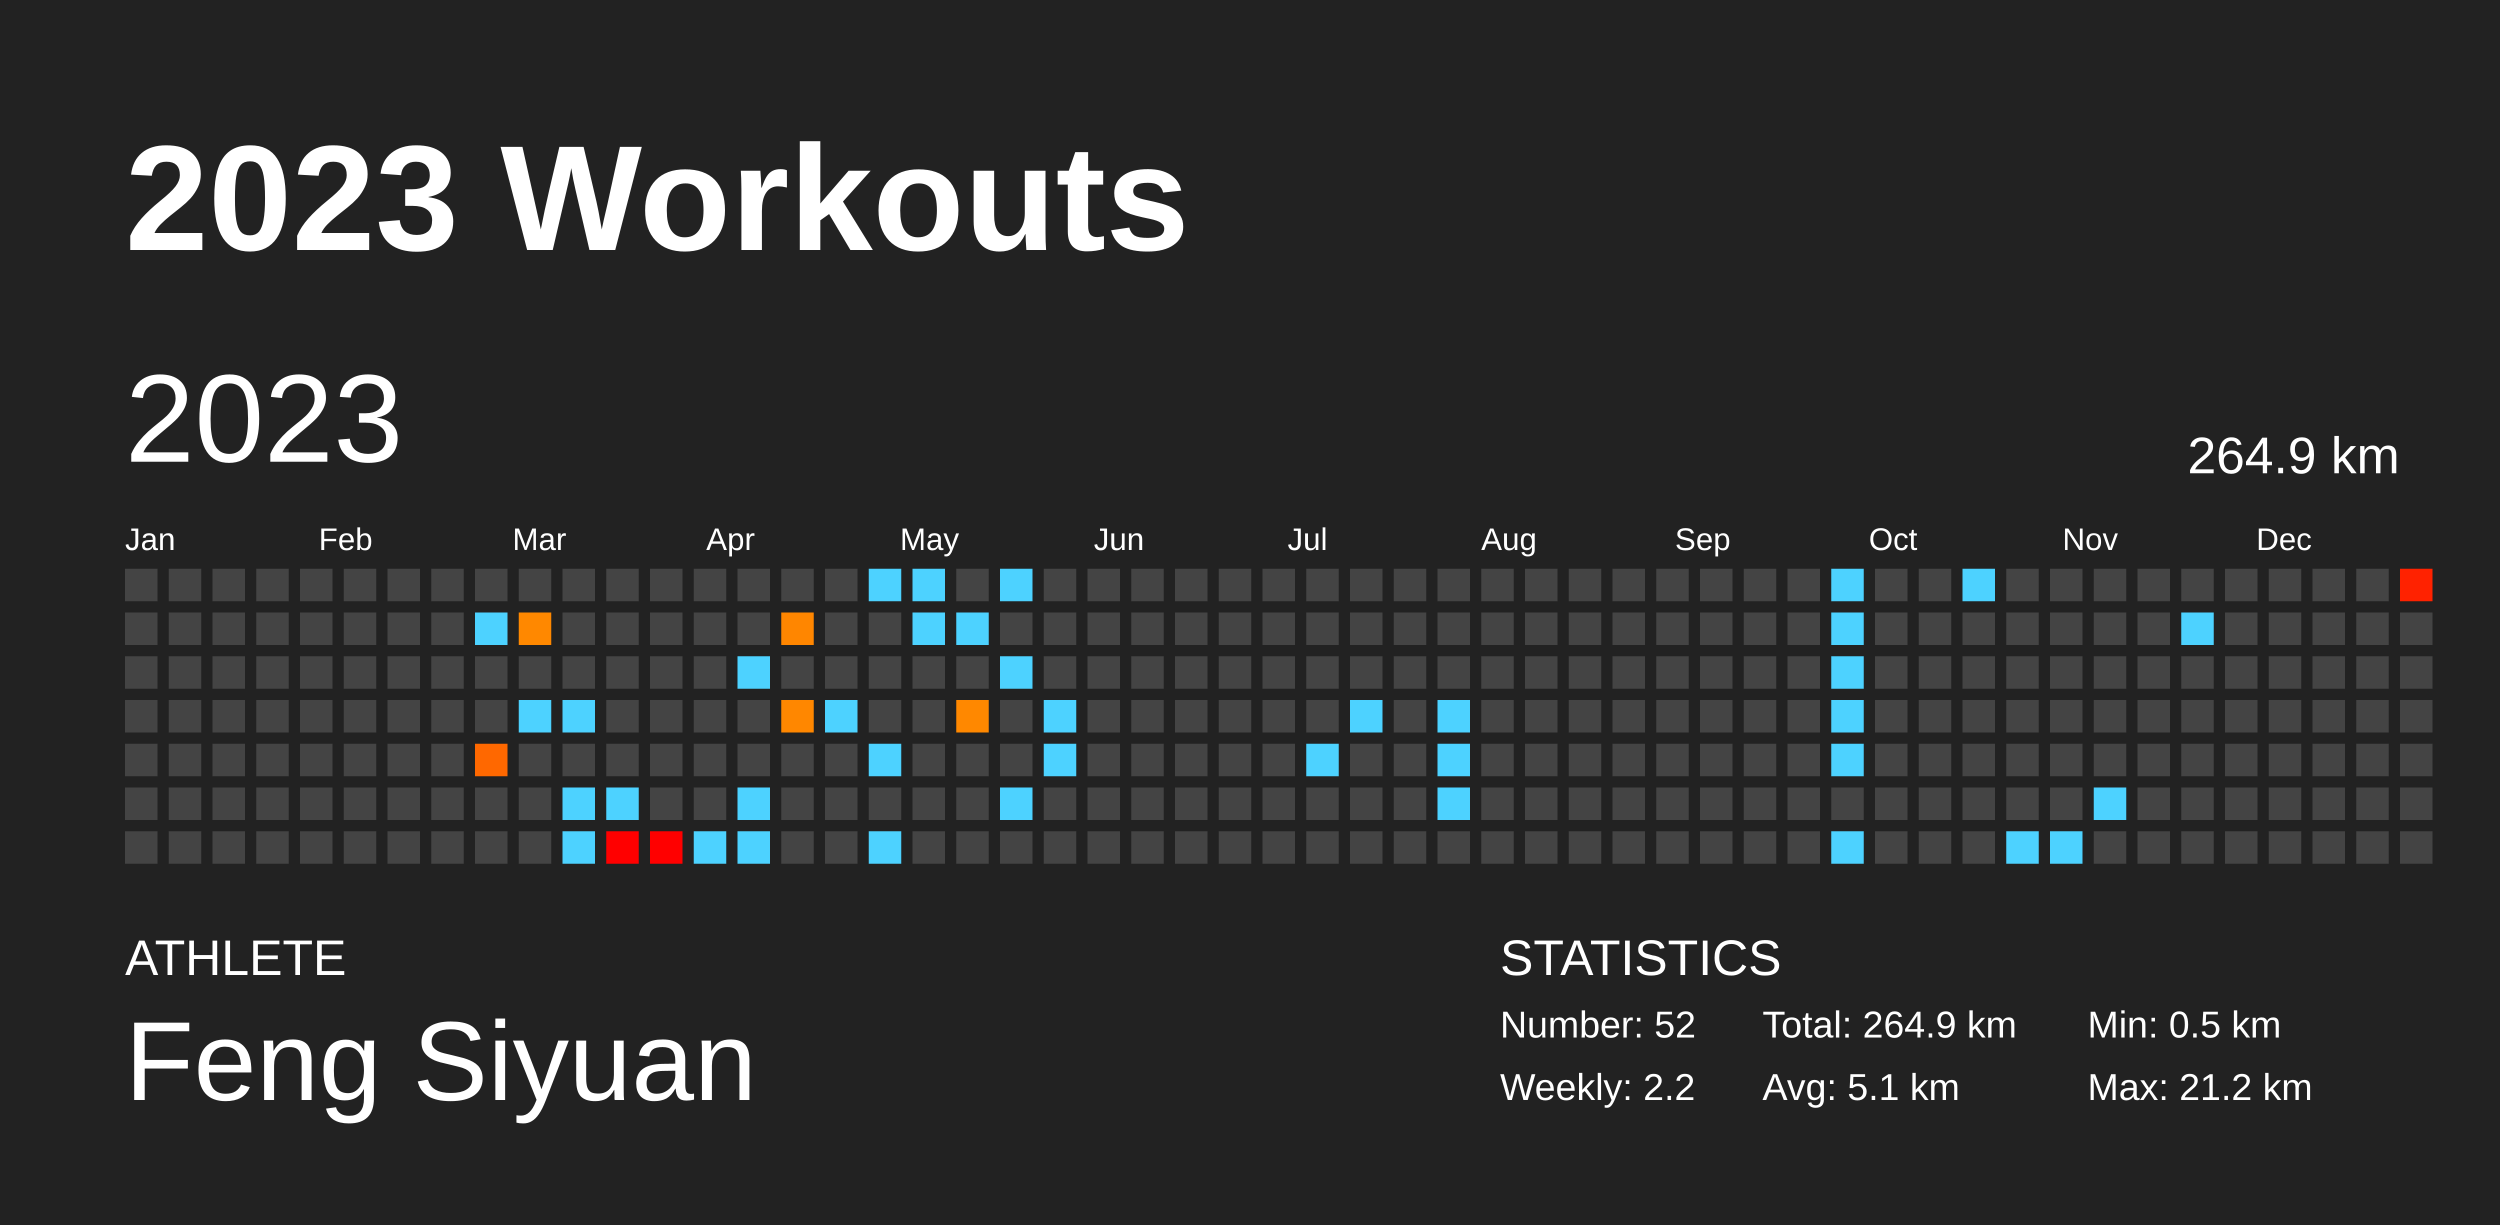
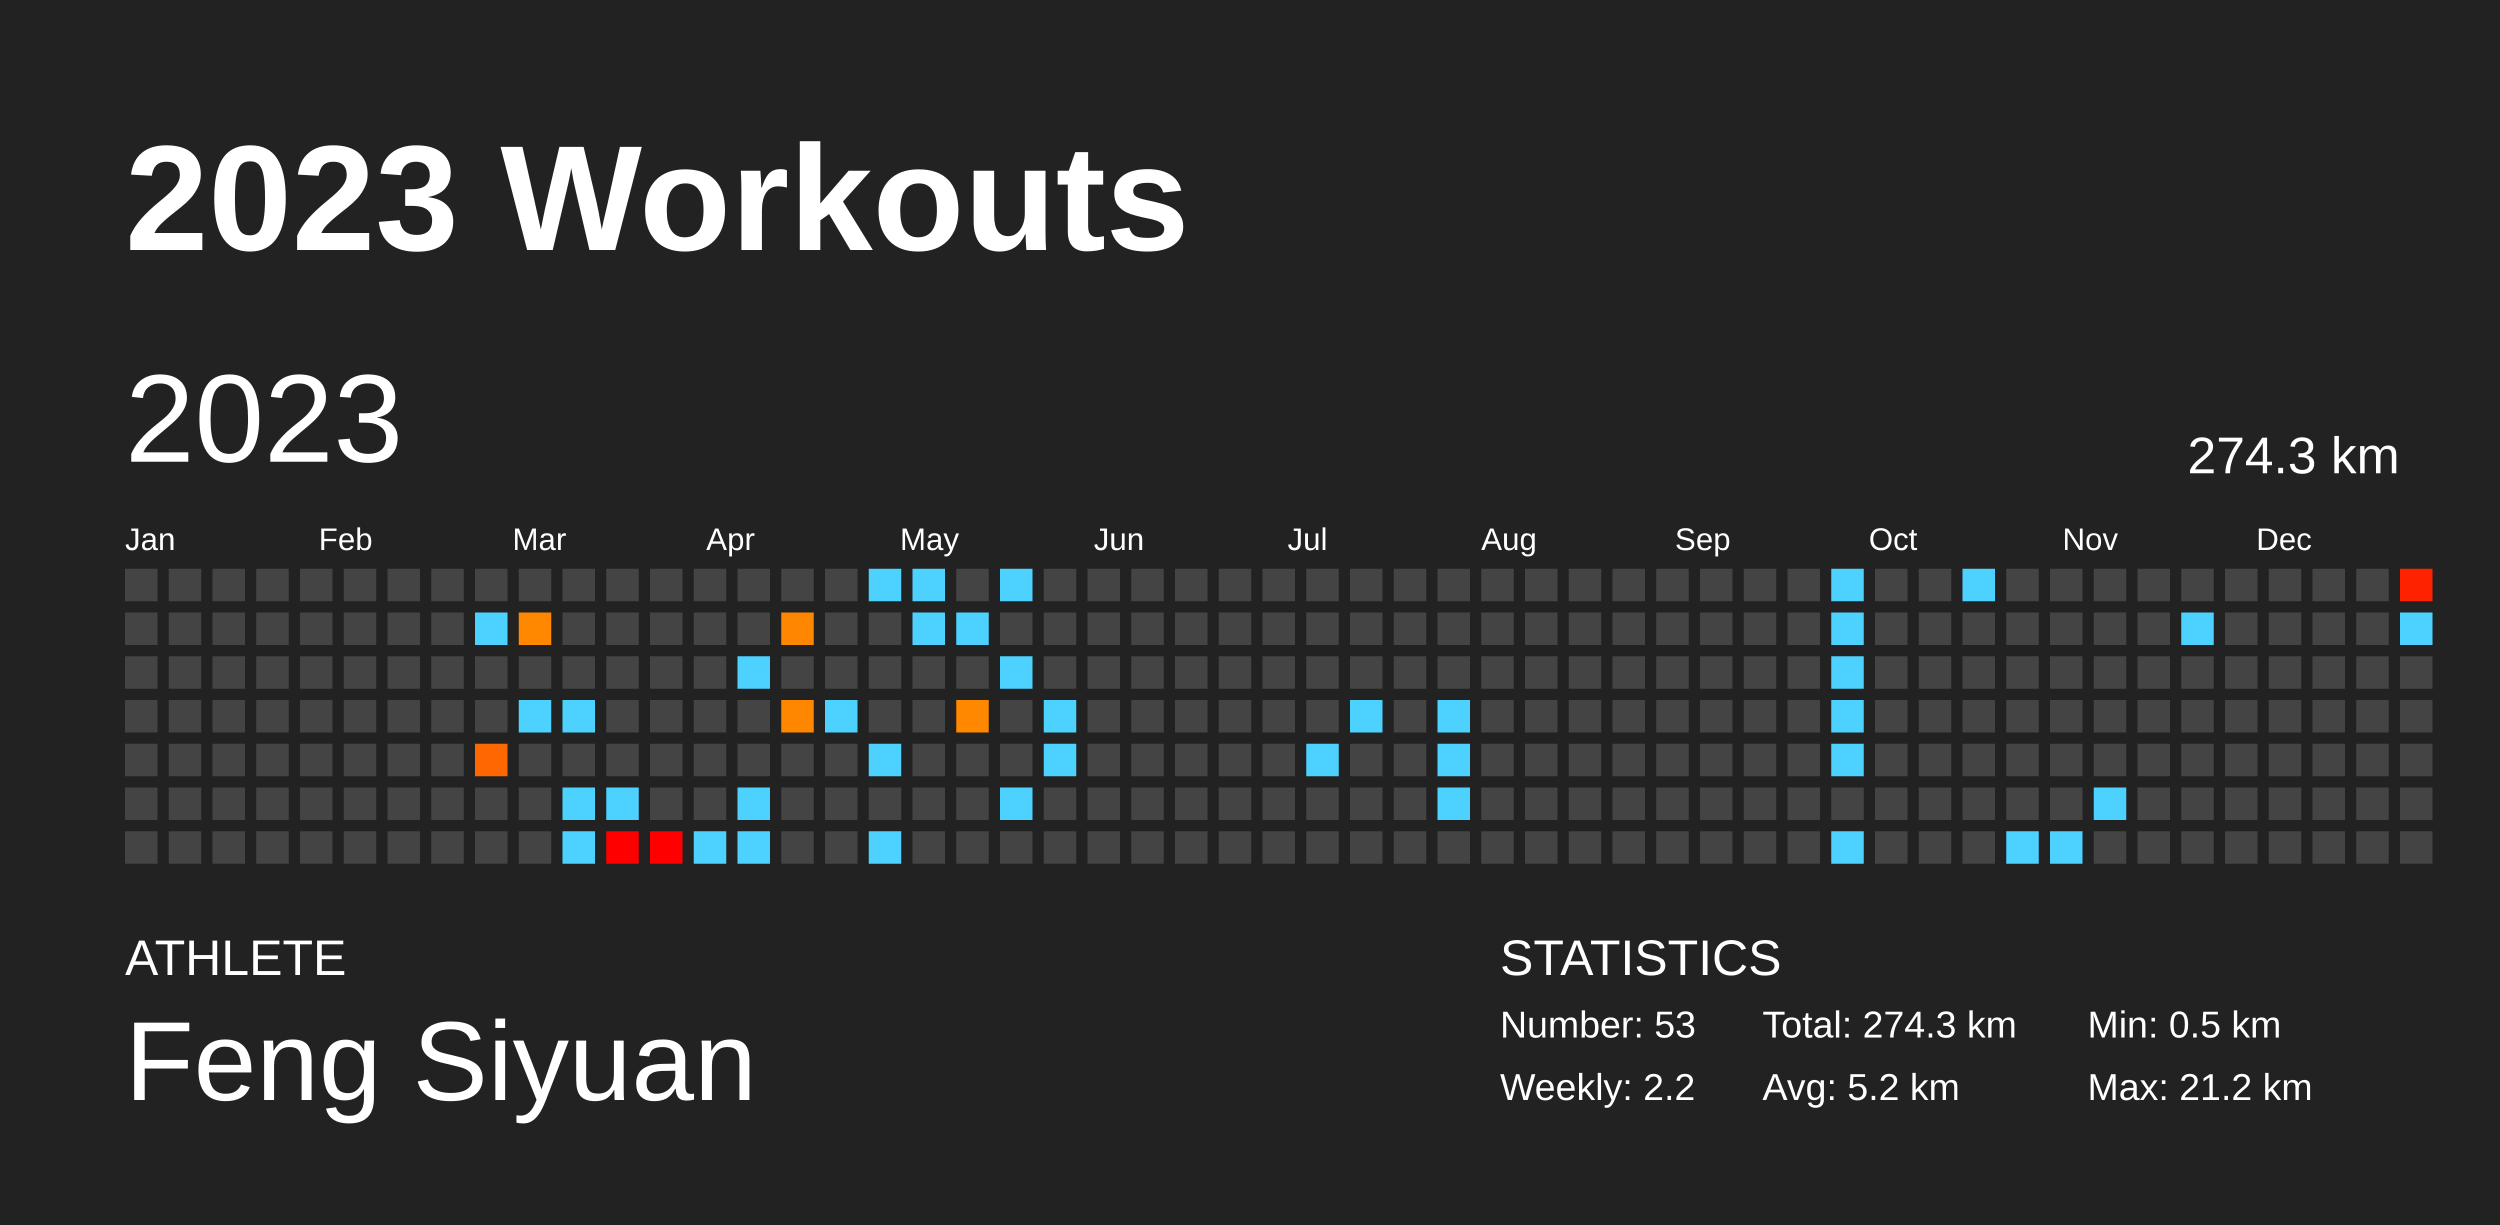
<svg xmlns="http://www.w3.org/2000/svg" baseProfile="full" height="98mm" version="1.1" viewBox="0,0,200,98" width="200mm">
  <defs />
  <rect fill="#222222" height="98" width="200" x="0" y="0" />
  <text fill="#FFFFFF" style="font-size:12px; font-family:Arial; font-weight:bold;" x="10" y="20">2023 Workouts</text>
  <text fill="#FFFFFF" style="font-size:4px; font-family:Arial" x="10" y="78">ATHLETE</text>
  <text fill="#FFFFFF" style="font-size:9px; font-family:Arial" x="10" y="88">Feng Siyuan</text>
  <text fill="#FFFFFF" style="font-size:4px; font-family:Arial" x="120" y="78">STATISTICS</text>
-   <text fill="#FFFFFF" style="font-size:3px; font-family:Arial" x="120" y="83">Number: 52</text>
+   <text fill="#FFFFFF" style="font-size:3px; font-family:Arial" x="120" y="83">Number: 53</text>
  <text fill="#FFFFFF" style="font-size:3px; font-family:Arial" x="120" y="88">Weekly: 2.2</text>
-   <text fill="#FFFFFF" style="font-size:3px; font-family:Arial" x="141" y="83">Total: 264.9 km</text>
-   <text fill="#FFFFFF" style="font-size:3px; font-family:Arial" x="141" y="88">Avg: 5.1 km</text>
+   <text fill="#FFFFFF" style="font-size:3px; font-family:Arial" x="141" y="83">Total: 274.3 km</text>
+   <text fill="#FFFFFF" style="font-size:3px; font-family:Arial" x="141" y="88">Avg: 5.2 km</text>
  <text fill="#FFFFFF" style="font-size:3px; font-family:Arial" x="167" y="83">Min: 0.5 km</text>
  <text fill="#FFFFFF" style="font-size:3px; font-family:Arial" x="167" y="88">Max: 21.2 km</text>
  <text dominant-baseline="hanging" fill="#FFFFFF" style="font-size:10.0px; font-family:Arial;" x="10" y="30">2023</text>
-   <text dominant-baseline="hanging" fill="#FFFFFF" style="font-size:4.125px; font-family:Arial;" x="175" y="35">264.9 km</text>
+   <text dominant-baseline="hanging" fill="#FFFFFF" style="font-size:4.125px; font-family:Arial;" x="175" y="35">274.3 km</text>
  <text fill="#FFFFFF" style="font-size:2.5px; font-family:Arial" x="10.0" y="44">Jan</text>
  <text fill="#FFFFFF" style="font-size:2.5px; font-family:Arial" x="25.5" y="44">Feb</text>
  <text fill="#FFFFFF" style="font-size:2.5px; font-family:Arial" x="41.0" y="44">Mar</text>
  <text fill="#FFFFFF" style="font-size:2.5px; font-family:Arial" x="56.5" y="44">Apr</text>
  <text fill="#FFFFFF" style="font-size:2.5px; font-family:Arial" x="72.0" y="44">May</text>
  <text fill="#FFFFFF" style="font-size:2.5px; font-family:Arial" x="87.5" y="44">Jun</text>
  <text fill="#FFFFFF" style="font-size:2.5px; font-family:Arial" x="103.0" y="44">Jul</text>
  <text fill="#FFFFFF" style="font-size:2.5px; font-family:Arial" x="118.5" y="44">Aug</text>
  <text fill="#FFFFFF" style="font-size:2.5px; font-family:Arial" x="134.0" y="44">Sep</text>
  <text fill="#FFFFFF" style="font-size:2.5px; font-family:Arial" x="149.5" y="44">Oct</text>
  <text fill="#FFFFFF" style="font-size:2.5px; font-family:Arial" x="165.0" y="44">Nov</text>
  <text fill="#FFFFFF" style="font-size:2.5px; font-family:Arial" x="180.5" y="44">Dec</text>
  <rect fill="#444444" height="2.6" width="2.6" x="10.0" y="45.5" />
  <rect fill="#444444" height="2.6" width="2.6" x="10.0" y="49.0" />
  <rect fill="#444444" height="2.6" width="2.6" x="10.0" y="52.5" />
  <rect fill="#444444" height="2.6" width="2.6" x="10.0" y="56.0" />
  <rect fill="#444444" height="2.6" width="2.6" x="10.0" y="59.5" />
  <rect fill="#444444" height="2.6" width="2.6" x="10.0" y="63.0" />
  <rect fill="#444444" height="2.6" width="2.6" x="10.0" y="66.5" />
  <rect fill="#444444" height="2.6" width="2.6" x="13.5" y="45.5" />
  <rect fill="#444444" height="2.6" width="2.6" x="13.5" y="49.0" />
  <rect fill="#444444" height="2.6" width="2.6" x="13.5" y="52.5" />
  <rect fill="#444444" height="2.6" width="2.6" x="13.5" y="56.0" />
  <rect fill="#444444" height="2.6" width="2.6" x="13.5" y="59.5" />
  <rect fill="#444444" height="2.6" width="2.6" x="13.5" y="63.0" />
  <rect fill="#444444" height="2.6" width="2.6" x="13.5" y="66.5" />
  <rect fill="#444444" height="2.6" width="2.6" x="17.0" y="45.5" />
  <rect fill="#444444" height="2.6" width="2.6" x="17.0" y="49.0" />
  <rect fill="#444444" height="2.6" width="2.6" x="17.0" y="52.5" />
  <rect fill="#444444" height="2.6" width="2.6" x="17.0" y="56.0" />
  <rect fill="#444444" height="2.6" width="2.6" x="17.0" y="59.5" />
  <rect fill="#444444" height="2.6" width="2.6" x="17.0" y="63.0" />
  <rect fill="#444444" height="2.6" width="2.6" x="17.0" y="66.5" />
  <rect fill="#444444" height="2.6" width="2.6" x="20.5" y="45.5" />
  <rect fill="#444444" height="2.6" width="2.6" x="20.5" y="49.0" />
  <rect fill="#444444" height="2.6" width="2.6" x="20.5" y="52.5" />
  <rect fill="#444444" height="2.6" width="2.6" x="20.5" y="56.0" />
  <rect fill="#444444" height="2.6" width="2.6" x="20.5" y="59.5" />
  <rect fill="#444444" height="2.6" width="2.6" x="20.5" y="63.0" />
  <rect fill="#444444" height="2.6" width="2.6" x="20.5" y="66.5" />
  <rect fill="#444444" height="2.6" width="2.6" x="24.0" y="45.5" />
  <rect fill="#444444" height="2.6" width="2.6" x="24.0" y="49.0" />
  <rect fill="#444444" height="2.6" width="2.6" x="24.0" y="52.5" />
  <rect fill="#444444" height="2.6" width="2.6" x="24.0" y="56.0" />
  <rect fill="#444444" height="2.6" width="2.6" x="24.0" y="59.5" />
  <rect fill="#444444" height="2.6" width="2.6" x="24.0" y="63.0" />
  <rect fill="#444444" height="2.6" width="2.6" x="24.0" y="66.5" />
  <rect fill="#444444" height="2.6" width="2.6" x="27.5" y="45.5" />
  <rect fill="#444444" height="2.6" width="2.6" x="27.5" y="49.0" />
  <rect fill="#444444" height="2.6" width="2.6" x="27.5" y="52.5" />
  <rect fill="#444444" height="2.6" width="2.6" x="27.5" y="56.0" />
  <rect fill="#444444" height="2.6" width="2.6" x="27.5" y="59.5" />
  <rect fill="#444444" height="2.6" width="2.6" x="27.5" y="63.0" />
  <rect fill="#444444" height="2.6" width="2.6" x="27.5" y="66.5" />
  <rect fill="#444444" height="2.6" width="2.6" x="31.0" y="45.5" />
  <rect fill="#444444" height="2.6" width="2.6" x="31.0" y="49.0" />
  <rect fill="#444444" height="2.6" width="2.6" x="31.0" y="52.5" />
  <rect fill="#444444" height="2.6" width="2.6" x="31.0" y="56.0" />
  <rect fill="#444444" height="2.6" width="2.6" x="31.0" y="59.5" />
  <rect fill="#444444" height="2.6" width="2.6" x="31.0" y="63.0" />
  <rect fill="#444444" height="2.6" width="2.6" x="31.0" y="66.5" />
  <rect fill="#444444" height="2.6" width="2.6" x="34.5" y="45.5" />
  <rect fill="#444444" height="2.6" width="2.6" x="34.5" y="49.0" />
  <rect fill="#444444" height="2.6" width="2.6" x="34.5" y="52.5" />
  <rect fill="#444444" height="2.6" width="2.6" x="34.5" y="56.0" />
  <rect fill="#444444" height="2.6" width="2.6" x="34.5" y="59.5" />
  <rect fill="#444444" height="2.6" width="2.6" x="34.5" y="63.0" />
  <rect fill="#444444" height="2.6" width="2.6" x="34.5" y="66.5" />
  <rect fill="#444444" height="2.6" width="2.6" x="38.0" y="45.5" />
  <rect fill="#4dd2ff" height="2.6" width="2.6" x="38.0" y="49.0" />
  <rect fill="#444444" height="2.6" width="2.6" x="38.0" y="52.5" />
  <rect fill="#444444" height="2.6" width="2.6" x="38.0" y="56.0" />
  <rect fill="#ff6800" height="2.6" width="2.6" x="38.0" y="59.5" />
  <rect fill="#444444" height="2.6" width="2.6" x="38.0" y="63.0" />
  <rect fill="#444444" height="2.6" width="2.6" x="38.0" y="66.5" />
  <rect fill="#444444" height="2.6" width="2.6" x="41.5" y="45.5" />
  <rect fill="#ff8800" height="2.6" width="2.6" x="41.5" y="49.0" />
  <rect fill="#444444" height="2.6" width="2.6" x="41.5" y="52.5" />
  <rect fill="#4dd2ff" height="2.6" width="2.6" x="41.5" y="56.0" />
  <rect fill="#444444" height="2.6" width="2.6" x="41.5" y="59.5" />
  <rect fill="#444444" height="2.6" width="2.6" x="41.5" y="63.0" />
  <rect fill="#444444" height="2.6" width="2.6" x="41.5" y="66.5" />
  <rect fill="#444444" height="2.6" width="2.6" x="45.0" y="45.5" />
  <rect fill="#444444" height="2.6" width="2.6" x="45.0" y="49.0" />
  <rect fill="#444444" height="2.6" width="2.6" x="45.0" y="52.5" />
  <rect fill="#4dd2ff" height="2.6" width="2.6" x="45.0" y="56.0" />
  <rect fill="#444444" height="2.6" width="2.6" x="45.0" y="59.5" />
  <rect fill="#4dd2ff" height="2.6" width="2.6" x="45.0" y="63.0" />
  <rect fill="#4dd2ff" height="2.6" width="2.6" x="45.0" y="66.5" />
  <rect fill="#444444" height="2.6" width="2.6" x="48.5" y="45.5" />
  <rect fill="#444444" height="2.6" width="2.6" x="48.5" y="49.0" />
  <rect fill="#444444" height="2.6" width="2.6" x="48.5" y="52.5" />
  <rect fill="#444444" height="2.6" width="2.6" x="48.5" y="56.0" />
  <rect fill="#444444" height="2.6" width="2.6" x="48.5" y="59.5" />
  <rect fill="#4dd2ff" height="2.6" width="2.6" x="48.5" y="63.0" />
  <rect fill="red" height="2.6" width="2.6" x="48.5" y="66.5" />
  <rect fill="#444444" height="2.6" width="2.6" x="52.0" y="45.5" />
  <rect fill="#444444" height="2.6" width="2.6" x="52.0" y="49.0" />
  <rect fill="#444444" height="2.6" width="2.6" x="52.0" y="52.5" />
  <rect fill="#444444" height="2.6" width="2.6" x="52.0" y="56.0" />
  <rect fill="#444444" height="2.6" width="2.6" x="52.0" y="59.5" />
  <rect fill="#444444" height="2.6" width="2.6" x="52.0" y="63.0" />
  <rect fill="red" height="2.6" width="2.6" x="52.0" y="66.5" />
  <rect fill="#444444" height="2.6" width="2.6" x="55.5" y="45.5" />
  <rect fill="#444444" height="2.6" width="2.6" x="55.5" y="49.0" />
  <rect fill="#444444" height="2.6" width="2.6" x="55.5" y="52.5" />
  <rect fill="#444444" height="2.6" width="2.6" x="55.5" y="56.0" />
  <rect fill="#444444" height="2.6" width="2.6" x="55.5" y="59.5" />
  <rect fill="#444444" height="2.6" width="2.6" x="55.5" y="63.0" />
  <rect fill="#4dd2ff" height="2.6" width="2.6" x="55.5" y="66.5" />
  <rect fill="#444444" height="2.6" width="2.6" x="59.0" y="45.5" />
  <rect fill="#444444" height="2.6" width="2.6" x="59.0" y="49.0" />
  <rect fill="#4dd2ff" height="2.6" width="2.6" x="59.0" y="52.5" />
  <rect fill="#444444" height="2.6" width="2.6" x="59.0" y="56.0" />
  <rect fill="#444444" height="2.6" width="2.6" x="59.0" y="59.5" />
  <rect fill="#4dd2ff" height="2.6" width="2.6" x="59.0" y="63.0" />
  <rect fill="#4dd2ff" height="2.6" width="2.6" x="59.0" y="66.5" />
  <rect fill="#444444" height="2.6" width="2.6" x="62.5" y="45.5" />
  <rect fill="#ff8600" height="2.6" width="2.6" x="62.5" y="49.0" />
  <rect fill="#444444" height="2.6" width="2.6" x="62.5" y="52.5" />
  <rect fill="#ff8700" height="2.6" width="2.6" x="62.5" y="56.0" />
  <rect fill="#444444" height="2.6" width="2.6" x="62.5" y="59.5" />
  <rect fill="#444444" height="2.6" width="2.6" x="62.5" y="63.0" />
  <rect fill="#444444" height="2.6" width="2.6" x="62.5" y="66.5" />
  <rect fill="#444444" height="2.6" width="2.6" x="66.0" y="45.5" />
  <rect fill="#444444" height="2.6" width="2.6" x="66.0" y="49.0" />
  <rect fill="#444444" height="2.6" width="2.6" x="66.0" y="52.5" />
  <rect fill="#4dd2ff" height="2.6" width="2.6" x="66.0" y="56.0" />
  <rect fill="#444444" height="2.6" width="2.6" x="66.0" y="59.5" />
  <rect fill="#444444" height="2.6" width="2.6" x="66.0" y="63.0" />
  <rect fill="#444444" height="2.6" width="2.6" x="66.0" y="66.5" />
  <rect fill="#4dd2ff" height="2.6" width="2.6" x="69.5" y="45.5" />
  <rect fill="#444444" height="2.6" width="2.6" x="69.5" y="49.0" />
  <rect fill="#444444" height="2.6" width="2.6" x="69.5" y="52.5" />
  <rect fill="#444444" height="2.6" width="2.6" x="69.5" y="56.0" />
  <rect fill="#4dd2ff" height="2.6" width="2.6" x="69.5" y="59.5" />
  <rect fill="#444444" height="2.6" width="2.6" x="69.5" y="63.0" />
  <rect fill="#4dd2ff" height="2.6" width="2.6" x="69.5" y="66.5" />
  <rect fill="#4dd2ff" height="2.6" width="2.6" x="73.0" y="45.5" />
  <rect fill="#4dd2ff" height="2.6" width="2.6" x="73.0" y="49.0" />
  <rect fill="#444444" height="2.6" width="2.6" x="73.0" y="52.5" />
  <rect fill="#444444" height="2.6" width="2.6" x="73.0" y="56.0" />
  <rect fill="#444444" height="2.6" width="2.6" x="73.0" y="59.5" />
  <rect fill="#444444" height="2.6" width="2.6" x="73.0" y="63.0" />
  <rect fill="#444444" height="2.6" width="2.6" x="73.0" y="66.5" />
  <rect fill="#444444" height="2.6" width="2.6" x="76.5" y="45.5" />
  <rect fill="#4dd2ff" height="2.6" width="2.6" x="76.5" y="49.0" />
  <rect fill="#444444" height="2.6" width="2.6" x="76.5" y="52.5" />
  <rect fill="#ff8800" height="2.6" width="2.6" x="76.5" y="56.0" />
  <rect fill="#444444" height="2.6" width="2.6" x="76.5" y="59.5" />
  <rect fill="#444444" height="2.6" width="2.6" x="76.5" y="63.0" />
  <rect fill="#444444" height="2.6" width="2.6" x="76.5" y="66.5" />
  <rect fill="#4dd2ff" height="2.6" width="2.6" x="80.0" y="45.5" />
  <rect fill="#444444" height="2.6" width="2.6" x="80.0" y="49.0" />
  <rect fill="#4dd2ff" height="2.6" width="2.6" x="80.0" y="52.5" />
  <rect fill="#444444" height="2.6" width="2.6" x="80.0" y="56.0" />
  <rect fill="#444444" height="2.6" width="2.6" x="80.0" y="59.5" />
  <rect fill="#4dd2ff" height="2.6" width="2.6" x="80.0" y="63.0" />
  <rect fill="#444444" height="2.6" width="2.6" x="80.0" y="66.5" />
  <rect fill="#444444" height="2.6" width="2.6" x="83.5" y="45.5" />
  <rect fill="#444444" height="2.6" width="2.6" x="83.5" y="49.0" />
  <rect fill="#444444" height="2.6" width="2.6" x="83.5" y="52.5" />
  <rect fill="#4dd2ff" height="2.6" width="2.6" x="83.5" y="56.0" />
  <rect fill="#4dd2ff" height="2.6" width="2.6" x="83.5" y="59.5" />
  <rect fill="#444444" height="2.6" width="2.6" x="83.5" y="63.0" />
  <rect fill="#444444" height="2.6" width="2.6" x="83.5" y="66.5" />
  <rect fill="#444444" height="2.6" width="2.6" x="87.0" y="45.5" />
  <rect fill="#444444" height="2.6" width="2.6" x="87.0" y="49.0" />
  <rect fill="#444444" height="2.6" width="2.6" x="87.0" y="52.5" />
  <rect fill="#444444" height="2.6" width="2.6" x="87.0" y="56.0" />
  <rect fill="#444444" height="2.6" width="2.6" x="87.0" y="59.5" />
  <rect fill="#444444" height="2.6" width="2.6" x="87.0" y="63.0" />
  <rect fill="#444444" height="2.6" width="2.6" x="87.0" y="66.5" />
  <rect fill="#444444" height="2.6" width="2.6" x="90.5" y="45.5" />
  <rect fill="#444444" height="2.6" width="2.6" x="90.5" y="49.0" />
  <rect fill="#444444" height="2.6" width="2.6" x="90.5" y="52.5" />
  <rect fill="#444444" height="2.6" width="2.6" x="90.5" y="56.0" />
  <rect fill="#444444" height="2.6" width="2.6" x="90.5" y="59.5" />
  <rect fill="#444444" height="2.6" width="2.6" x="90.5" y="63.0" />
  <rect fill="#444444" height="2.6" width="2.6" x="90.5" y="66.5" />
  <rect fill="#444444" height="2.6" width="2.6" x="94.0" y="45.5" />
  <rect fill="#444444" height="2.6" width="2.6" x="94.0" y="49.0" />
  <rect fill="#444444" height="2.6" width="2.6" x="94.0" y="52.5" />
  <rect fill="#444444" height="2.6" width="2.6" x="94.0" y="56.0" />
  <rect fill="#444444" height="2.6" width="2.6" x="94.0" y="59.5" />
  <rect fill="#444444" height="2.6" width="2.6" x="94.0" y="63.0" />
  <rect fill="#444444" height="2.6" width="2.6" x="94.0" y="66.5" />
  <rect fill="#444444" height="2.6" width="2.6" x="97.5" y="45.5" />
  <rect fill="#444444" height="2.6" width="2.6" x="97.5" y="49.0" />
  <rect fill="#444444" height="2.6" width="2.6" x="97.5" y="52.5" />
  <rect fill="#444444" height="2.6" width="2.6" x="97.5" y="56.0" />
  <rect fill="#444444" height="2.6" width="2.6" x="97.5" y="59.5" />
  <rect fill="#444444" height="2.6" width="2.6" x="97.5" y="63.0" />
  <rect fill="#444444" height="2.6" width="2.6" x="97.5" y="66.5" />
  <rect fill="#444444" height="2.6" width="2.6" x="101.0" y="45.5" />
  <rect fill="#444444" height="2.6" width="2.6" x="101.0" y="49.0" />
  <rect fill="#444444" height="2.6" width="2.6" x="101.0" y="52.5" />
  <rect fill="#444444" height="2.6" width="2.6" x="101.0" y="56.0" />
  <rect fill="#444444" height="2.6" width="2.6" x="101.0" y="59.5" />
  <rect fill="#444444" height="2.6" width="2.6" x="101.0" y="63.0" />
  <rect fill="#444444" height="2.6" width="2.6" x="101.0" y="66.5" />
  <rect fill="#444444" height="2.6" width="2.6" x="104.5" y="45.5" />
  <rect fill="#444444" height="2.6" width="2.6" x="104.5" y="49.0" />
  <rect fill="#444444" height="2.6" width="2.6" x="104.5" y="52.5" />
  <rect fill="#444444" height="2.6" width="2.6" x="104.5" y="56.0" />
  <rect fill="#4dd2ff" height="2.6" width="2.6" x="104.5" y="59.5" />
  <rect fill="#444444" height="2.6" width="2.6" x="104.5" y="63.0" />
  <rect fill="#444444" height="2.6" width="2.6" x="104.5" y="66.5" />
  <rect fill="#444444" height="2.6" width="2.6" x="108.0" y="45.5" />
  <rect fill="#444444" height="2.6" width="2.6" x="108.0" y="49.0" />
  <rect fill="#444444" height="2.6" width="2.6" x="108.0" y="52.5" />
  <rect fill="#4dd2ff" height="2.6" width="2.6" x="108.0" y="56.0" />
  <rect fill="#444444" height="2.6" width="2.6" x="108.0" y="59.5" />
  <rect fill="#444444" height="2.6" width="2.6" x="108.0" y="63.0" />
  <rect fill="#444444" height="2.6" width="2.6" x="108.0" y="66.5" />
  <rect fill="#444444" height="2.6" width="2.6" x="111.5" y="45.5" />
  <rect fill="#444444" height="2.6" width="2.6" x="111.5" y="49.0" />
  <rect fill="#444444" height="2.6" width="2.6" x="111.5" y="52.5" />
  <rect fill="#444444" height="2.6" width="2.6" x="111.5" y="56.0" />
  <rect fill="#444444" height="2.6" width="2.6" x="111.5" y="59.5" />
  <rect fill="#444444" height="2.6" width="2.6" x="111.5" y="63.0" />
  <rect fill="#444444" height="2.6" width="2.6" x="111.5" y="66.5" />
  <rect fill="#444444" height="2.6" width="2.6" x="115.0" y="45.5" />
  <rect fill="#444444" height="2.6" width="2.6" x="115.0" y="49.0" />
  <rect fill="#444444" height="2.6" width="2.6" x="115.0" y="52.5" />
  <rect fill="#4dd2ff" height="2.6" width="2.6" x="115.0" y="56.0" />
  <rect fill="#4dd2ff" height="2.6" width="2.6" x="115.0" y="59.5" />
  <rect fill="#4dd2ff" height="2.6" width="2.6" x="115.0" y="63.0" />
  <rect fill="#444444" height="2.6" width="2.6" x="115.0" y="66.5" />
  <rect fill="#444444" height="2.6" width="2.6" x="118.5" y="45.5" />
  <rect fill="#444444" height="2.6" width="2.6" x="118.5" y="49.0" />
  <rect fill="#444444" height="2.6" width="2.6" x="118.5" y="52.5" />
  <rect fill="#444444" height="2.6" width="2.6" x="118.5" y="56.0" />
  <rect fill="#444444" height="2.6" width="2.6" x="118.5" y="59.5" />
  <rect fill="#444444" height="2.6" width="2.6" x="118.5" y="63.0" />
  <rect fill="#444444" height="2.6" width="2.6" x="118.5" y="66.5" />
  <rect fill="#444444" height="2.6" width="2.6" x="122.0" y="45.5" />
  <rect fill="#444444" height="2.6" width="2.6" x="122.0" y="49.0" />
  <rect fill="#444444" height="2.6" width="2.6" x="122.0" y="52.5" />
  <rect fill="#444444" height="2.6" width="2.6" x="122.0" y="56.0" />
  <rect fill="#444444" height="2.6" width="2.6" x="122.0" y="59.5" />
  <rect fill="#444444" height="2.6" width="2.6" x="122.0" y="63.0" />
  <rect fill="#444444" height="2.6" width="2.6" x="122.0" y="66.5" />
  <rect fill="#444444" height="2.6" width="2.6" x="125.5" y="45.5" />
  <rect fill="#444444" height="2.6" width="2.6" x="125.5" y="49.0" />
  <rect fill="#444444" height="2.6" width="2.6" x="125.5" y="52.5" />
  <rect fill="#444444" height="2.6" width="2.6" x="125.5" y="56.0" />
  <rect fill="#444444" height="2.6" width="2.6" x="125.5" y="59.5" />
  <rect fill="#444444" height="2.6" width="2.6" x="125.5" y="63.0" />
  <rect fill="#444444" height="2.6" width="2.6" x="125.5" y="66.5" />
  <rect fill="#444444" height="2.6" width="2.6" x="129.0" y="45.5" />
  <rect fill="#444444" height="2.6" width="2.6" x="129.0" y="49.0" />
  <rect fill="#444444" height="2.6" width="2.6" x="129.0" y="52.5" />
  <rect fill="#444444" height="2.6" width="2.6" x="129.0" y="56.0" />
  <rect fill="#444444" height="2.6" width="2.6" x="129.0" y="59.5" />
  <rect fill="#444444" height="2.6" width="2.6" x="129.0" y="63.0" />
  <rect fill="#444444" height="2.6" width="2.6" x="129.0" y="66.5" />
  <rect fill="#444444" height="2.6" width="2.6" x="132.5" y="45.5" />
  <rect fill="#444444" height="2.6" width="2.6" x="132.5" y="49.0" />
  <rect fill="#444444" height="2.6" width="2.6" x="132.5" y="52.5" />
  <rect fill="#444444" height="2.6" width="2.6" x="132.5" y="56.0" />
  <rect fill="#444444" height="2.6" width="2.6" x="132.5" y="59.5" />
  <rect fill="#444444" height="2.6" width="2.6" x="132.5" y="63.0" />
  <rect fill="#444444" height="2.6" width="2.6" x="132.5" y="66.5" />
  <rect fill="#444444" height="2.6" width="2.6" x="136.0" y="45.5" />
  <rect fill="#444444" height="2.6" width="2.6" x="136.0" y="49.0" />
  <rect fill="#444444" height="2.6" width="2.6" x="136.0" y="52.5" />
  <rect fill="#444444" height="2.6" width="2.6" x="136.0" y="56.0" />
  <rect fill="#444444" height="2.6" width="2.6" x="136.0" y="59.5" />
  <rect fill="#444444" height="2.6" width="2.6" x="136.0" y="63.0" />
  <rect fill="#444444" height="2.6" width="2.6" x="136.0" y="66.5" />
  <rect fill="#444444" height="2.6" width="2.6" x="139.5" y="45.5" />
  <rect fill="#444444" height="2.6" width="2.6" x="139.5" y="49.0" />
  <rect fill="#444444" height="2.6" width="2.6" x="139.5" y="52.5" />
  <rect fill="#444444" height="2.6" width="2.6" x="139.5" y="56.0" />
  <rect fill="#444444" height="2.6" width="2.6" x="139.5" y="59.5" />
  <rect fill="#444444" height="2.6" width="2.6" x="139.5" y="63.0" />
  <rect fill="#444444" height="2.6" width="2.6" x="139.5" y="66.5" />
  <rect fill="#444444" height="2.6" width="2.6" x="143.0" y="45.5" />
  <rect fill="#444444" height="2.6" width="2.6" x="143.0" y="49.0" />
  <rect fill="#444444" height="2.6" width="2.6" x="143.0" y="52.5" />
  <rect fill="#444444" height="2.6" width="2.6" x="143.0" y="56.0" />
  <rect fill="#444444" height="2.6" width="2.6" x="143.0" y="59.5" />
  <rect fill="#444444" height="2.6" width="2.6" x="143.0" y="63.0" />
  <rect fill="#444444" height="2.6" width="2.6" x="143.0" y="66.5" />
  <rect fill="#4dd2ff" height="2.6" width="2.6" x="146.5" y="45.5" />
  <rect fill="#4dd2ff" height="2.6" width="2.6" x="146.5" y="49.0" />
  <rect fill="#4dd2ff" height="2.6" width="2.6" x="146.5" y="52.5" />
  <rect fill="#4dd2ff" height="2.6" width="2.6" x="146.5" y="56.0" />
  <rect fill="#4dd2ff" height="2.6" width="2.6" x="146.5" y="59.5" />
  <rect fill="#444444" height="2.6" width="2.6" x="146.5" y="63.0" />
  <rect fill="#4dd2ff" height="2.6" width="2.6" x="146.5" y="66.5" />
  <rect fill="#444444" height="2.6" width="2.6" x="150.0" y="45.5" />
  <rect fill="#444444" height="2.6" width="2.6" x="150.0" y="49.0" />
  <rect fill="#444444" height="2.6" width="2.6" x="150.0" y="52.5" />
  <rect fill="#444444" height="2.6" width="2.6" x="150.0" y="56.0" />
  <rect fill="#444444" height="2.6" width="2.6" x="150.0" y="59.5" />
  <rect fill="#444444" height="2.6" width="2.6" x="150.0" y="63.0" />
  <rect fill="#444444" height="2.6" width="2.6" x="150.0" y="66.5" />
  <rect fill="#444444" height="2.6" width="2.6" x="153.5" y="45.5" />
  <rect fill="#444444" height="2.6" width="2.6" x="153.5" y="49.0" />
  <rect fill="#444444" height="2.6" width="2.6" x="153.5" y="52.5" />
  <rect fill="#444444" height="2.6" width="2.6" x="153.5" y="56.0" />
  <rect fill="#444444" height="2.6" width="2.6" x="153.5" y="59.5" />
  <rect fill="#444444" height="2.6" width="2.6" x="153.5" y="63.0" />
  <rect fill="#444444" height="2.6" width="2.6" x="153.5" y="66.5" />
  <rect fill="#4dd2ff" height="2.6" width="2.6" x="157.0" y="45.5" />
  <rect fill="#444444" height="2.6" width="2.6" x="157.0" y="49.0" />
  <rect fill="#444444" height="2.6" width="2.6" x="157.0" y="52.5" />
  <rect fill="#444444" height="2.6" width="2.6" x="157.0" y="56.0" />
  <rect fill="#444444" height="2.6" width="2.6" x="157.0" y="59.5" />
  <rect fill="#444444" height="2.6" width="2.6" x="157.0" y="63.0" />
  <rect fill="#444444" height="2.6" width="2.6" x="157.0" y="66.5" />
  <rect fill="#444444" height="2.6" width="2.6" x="160.5" y="45.5" />
  <rect fill="#444444" height="2.6" width="2.6" x="160.5" y="49.0" />
  <rect fill="#444444" height="2.6" width="2.6" x="160.5" y="52.5" />
  <rect fill="#444444" height="2.6" width="2.6" x="160.5" y="56.0" />
  <rect fill="#444444" height="2.6" width="2.6" x="160.5" y="59.5" />
  <rect fill="#444444" height="2.6" width="2.6" x="160.5" y="63.0" />
  <rect fill="#4dd2ff" height="2.6" width="2.6" x="160.5" y="66.5" />
  <rect fill="#444444" height="2.6" width="2.6" x="164.0" y="45.5" />
  <rect fill="#444444" height="2.6" width="2.6" x="164.0" y="49.0" />
  <rect fill="#444444" height="2.6" width="2.6" x="164.0" y="52.5" />
  <rect fill="#444444" height="2.6" width="2.6" x="164.0" y="56.0" />
  <rect fill="#444444" height="2.6" width="2.6" x="164.0" y="59.5" />
  <rect fill="#444444" height="2.6" width="2.6" x="164.0" y="63.0" />
  <rect fill="#4dd2ff" height="2.6" width="2.6" x="164.0" y="66.5" />
  <rect fill="#444444" height="2.6" width="2.6" x="167.5" y="45.5" />
  <rect fill="#444444" height="2.6" width="2.6" x="167.5" y="49.0" />
  <rect fill="#444444" height="2.6" width="2.6" x="167.5" y="52.5" />
  <rect fill="#444444" height="2.6" width="2.6" x="167.5" y="56.0" />
  <rect fill="#444444" height="2.6" width="2.6" x="167.5" y="59.5" />
  <rect fill="#4dd2ff" height="2.6" width="2.6" x="167.5" y="63.0" />
  <rect fill="#444444" height="2.6" width="2.6" x="167.5" y="66.5" />
  <rect fill="#444444" height="2.6" width="2.6" x="171.0" y="45.5" />
  <rect fill="#444444" height="2.6" width="2.6" x="171.0" y="49.0" />
  <rect fill="#444444" height="2.6" width="2.6" x="171.0" y="52.5" />
  <rect fill="#444444" height="2.6" width="2.6" x="171.0" y="56.0" />
  <rect fill="#444444" height="2.6" width="2.6" x="171.0" y="59.5" />
  <rect fill="#444444" height="2.6" width="2.6" x="171.0" y="63.0" />
  <rect fill="#444444" height="2.6" width="2.6" x="171.0" y="66.5" />
  <rect fill="#444444" height="2.6" width="2.6" x="174.5" y="45.5" />
  <rect fill="#4dd2ff" height="2.6" width="2.6" x="174.5" y="49.0" />
  <rect fill="#444444" height="2.6" width="2.6" x="174.5" y="52.5" />
  <rect fill="#444444" height="2.6" width="2.6" x="174.5" y="56.0" />
  <rect fill="#444444" height="2.6" width="2.6" x="174.5" y="59.5" />
  <rect fill="#444444" height="2.6" width="2.6" x="174.5" y="63.0" />
  <rect fill="#444444" height="2.6" width="2.6" x="174.5" y="66.5" />
  <rect fill="#444444" height="2.6" width="2.6" x="178.0" y="45.5" />
  <rect fill="#444444" height="2.6" width="2.6" x="178.0" y="49.0" />
  <rect fill="#444444" height="2.6" width="2.6" x="178.0" y="52.5" />
  <rect fill="#444444" height="2.6" width="2.6" x="178.0" y="56.0" />
  <rect fill="#444444" height="2.6" width="2.6" x="178.0" y="59.5" />
  <rect fill="#444444" height="2.6" width="2.6" x="178.0" y="63.0" />
  <rect fill="#444444" height="2.6" width="2.6" x="178.0" y="66.5" />
  <rect fill="#444444" height="2.6" width="2.6" x="181.5" y="45.5" />
  <rect fill="#444444" height="2.6" width="2.6" x="181.5" y="49.0" />
  <rect fill="#444444" height="2.6" width="2.6" x="181.5" y="52.5" />
  <rect fill="#444444" height="2.6" width="2.6" x="181.5" y="56.0" />
  <rect fill="#444444" height="2.6" width="2.6" x="181.5" y="59.5" />
  <rect fill="#444444" height="2.6" width="2.6" x="181.5" y="63.0" />
  <rect fill="#444444" height="2.6" width="2.6" x="181.5" y="66.5" />
  <rect fill="#444444" height="2.6" width="2.6" x="185.0" y="45.5" />
  <rect fill="#444444" height="2.6" width="2.6" x="185.0" y="49.0" />
  <rect fill="#444444" height="2.6" width="2.6" x="185.0" y="52.5" />
  <rect fill="#444444" height="2.6" width="2.6" x="185.0" y="56.0" />
  <rect fill="#444444" height="2.6" width="2.6" x="185.0" y="59.5" />
  <rect fill="#444444" height="2.6" width="2.6" x="185.0" y="63.0" />
  <rect fill="#444444" height="2.6" width="2.6" x="185.0" y="66.5" />
  <rect fill="#444444" height="2.6" width="2.6" x="188.5" y="45.5" />
  <rect fill="#444444" height="2.6" width="2.6" x="188.5" y="49.0" />
  <rect fill="#444444" height="2.6" width="2.6" x="188.5" y="52.5" />
  <rect fill="#444444" height="2.6" width="2.6" x="188.5" y="56.0" />
  <rect fill="#444444" height="2.6" width="2.6" x="188.5" y="59.5" />
  <rect fill="#444444" height="2.6" width="2.6" x="188.5" y="63.0" />
  <rect fill="#444444" height="2.6" width="2.6" x="188.5" y="66.5" />
  <rect fill="#ff2200" height="2.6" width="2.6" x="192.0" y="45.5" />
-   <rect fill="#444444" height="2.6" width="2.6" x="192.0" y="49.0" />
+   <rect fill="#4dd2ff" height="2.6" width="2.6" x="192.0" y="49.0" />
  <rect fill="#444444" height="2.6" width="2.6" x="192.0" y="52.5" />
  <rect fill="#444444" height="2.6" width="2.6" x="192.0" y="56.0" />
  <rect fill="#444444" height="2.6" width="2.6" x="192.0" y="59.5" />
  <rect fill="#444444" height="2.6" width="2.6" x="192.0" y="63.0" />
  <rect fill="#444444" height="2.6" width="2.6" x="192.0" y="66.5" />
</svg>
